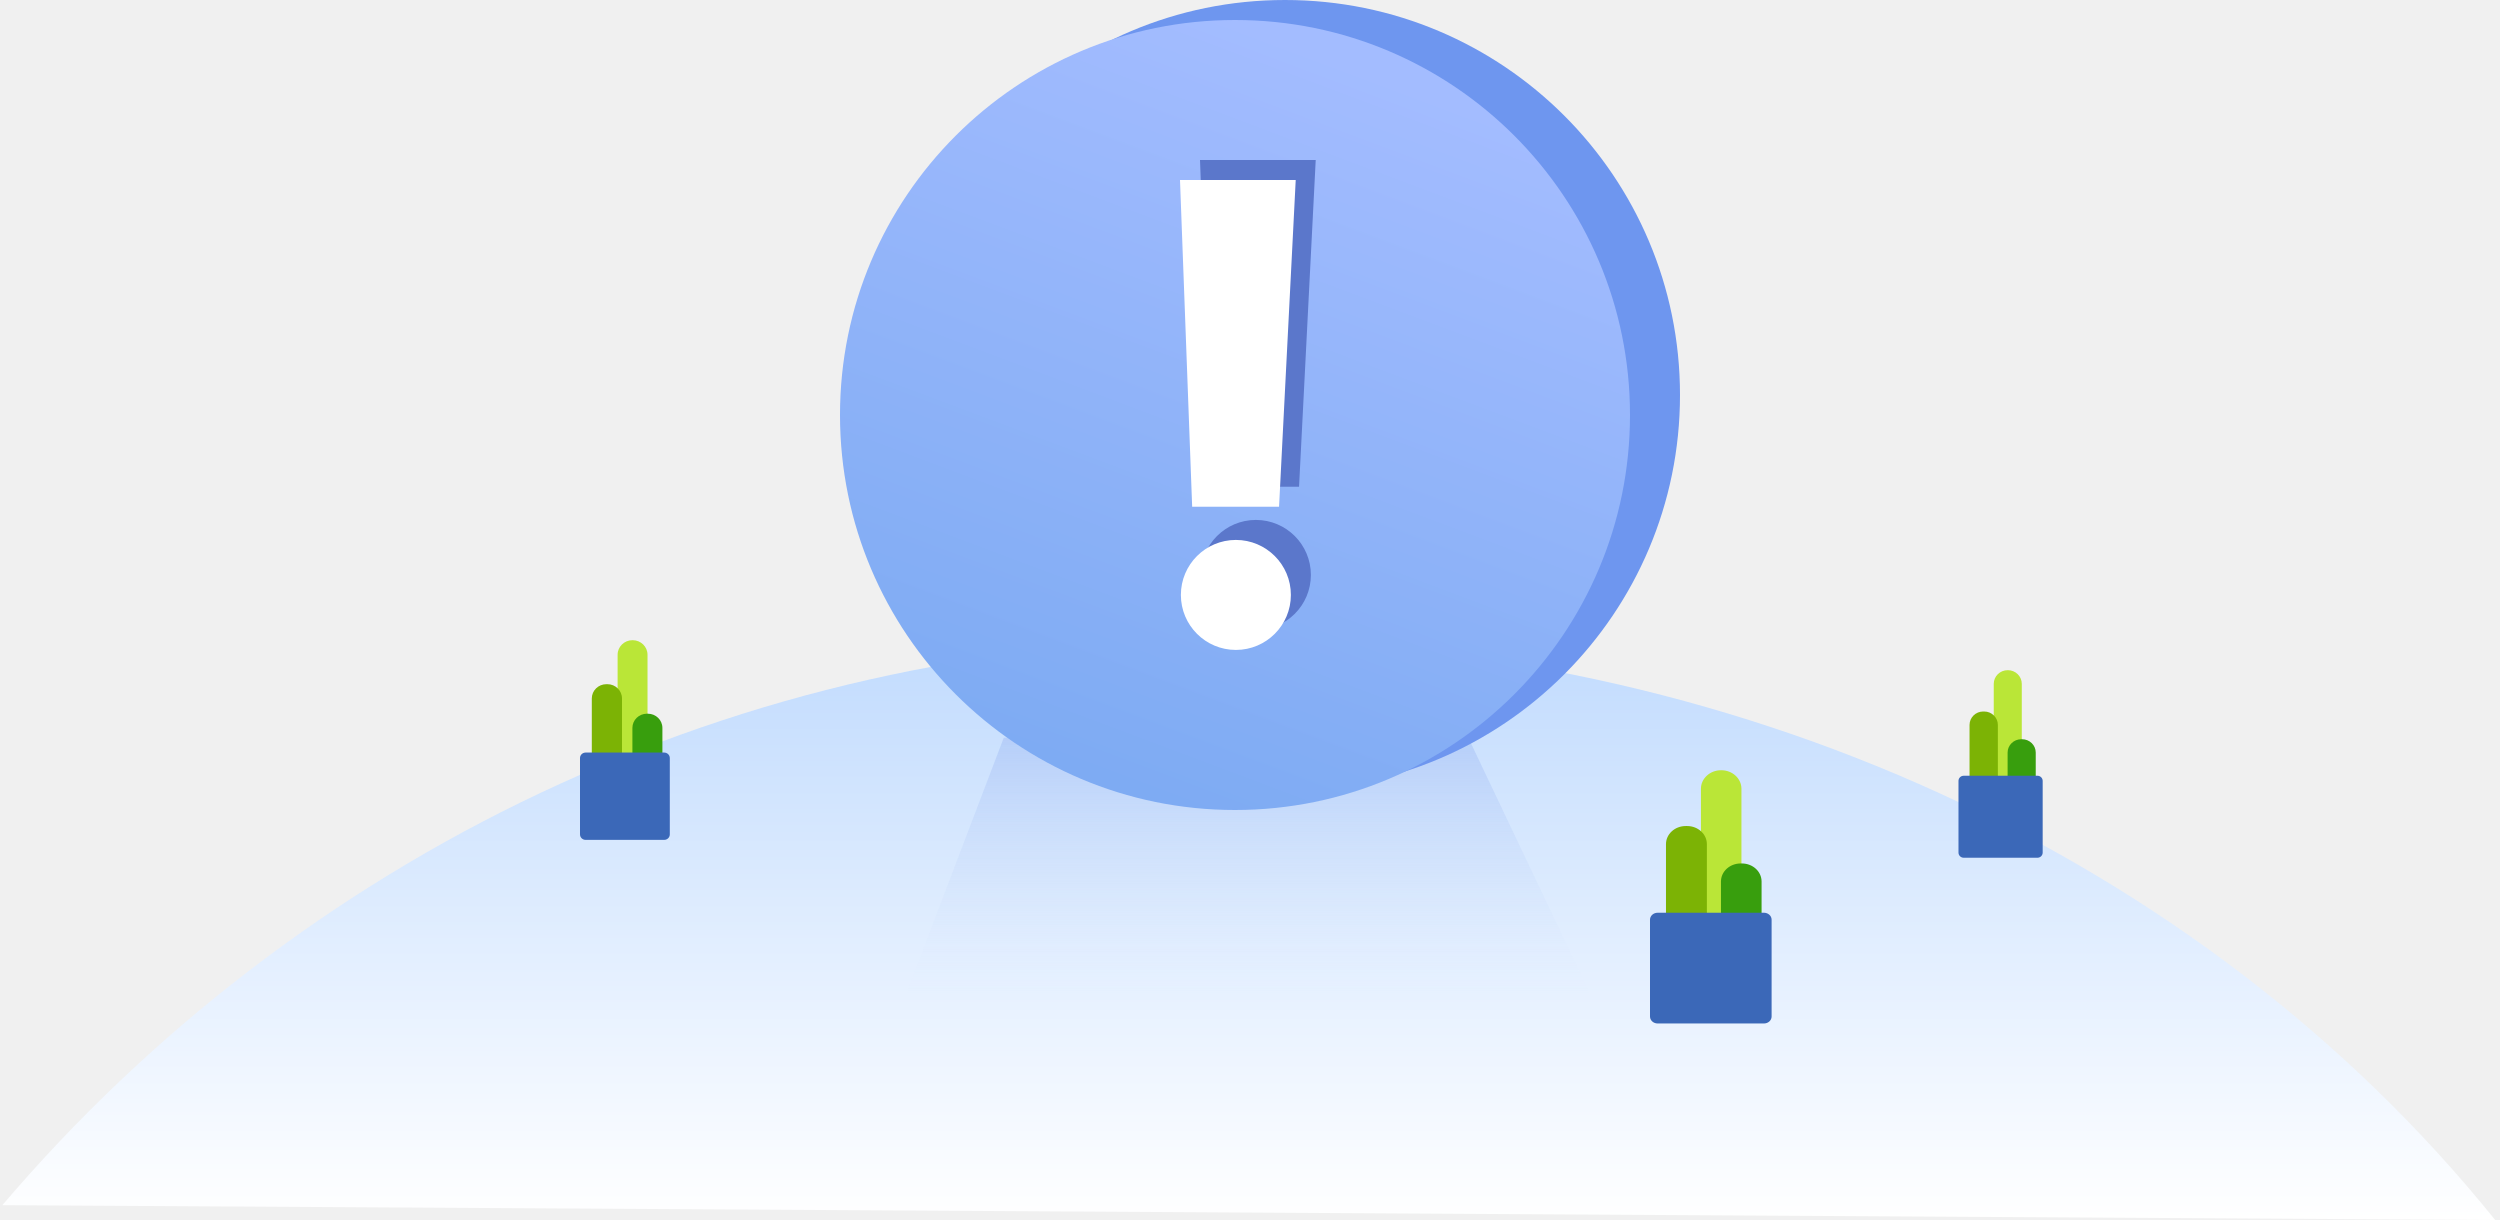
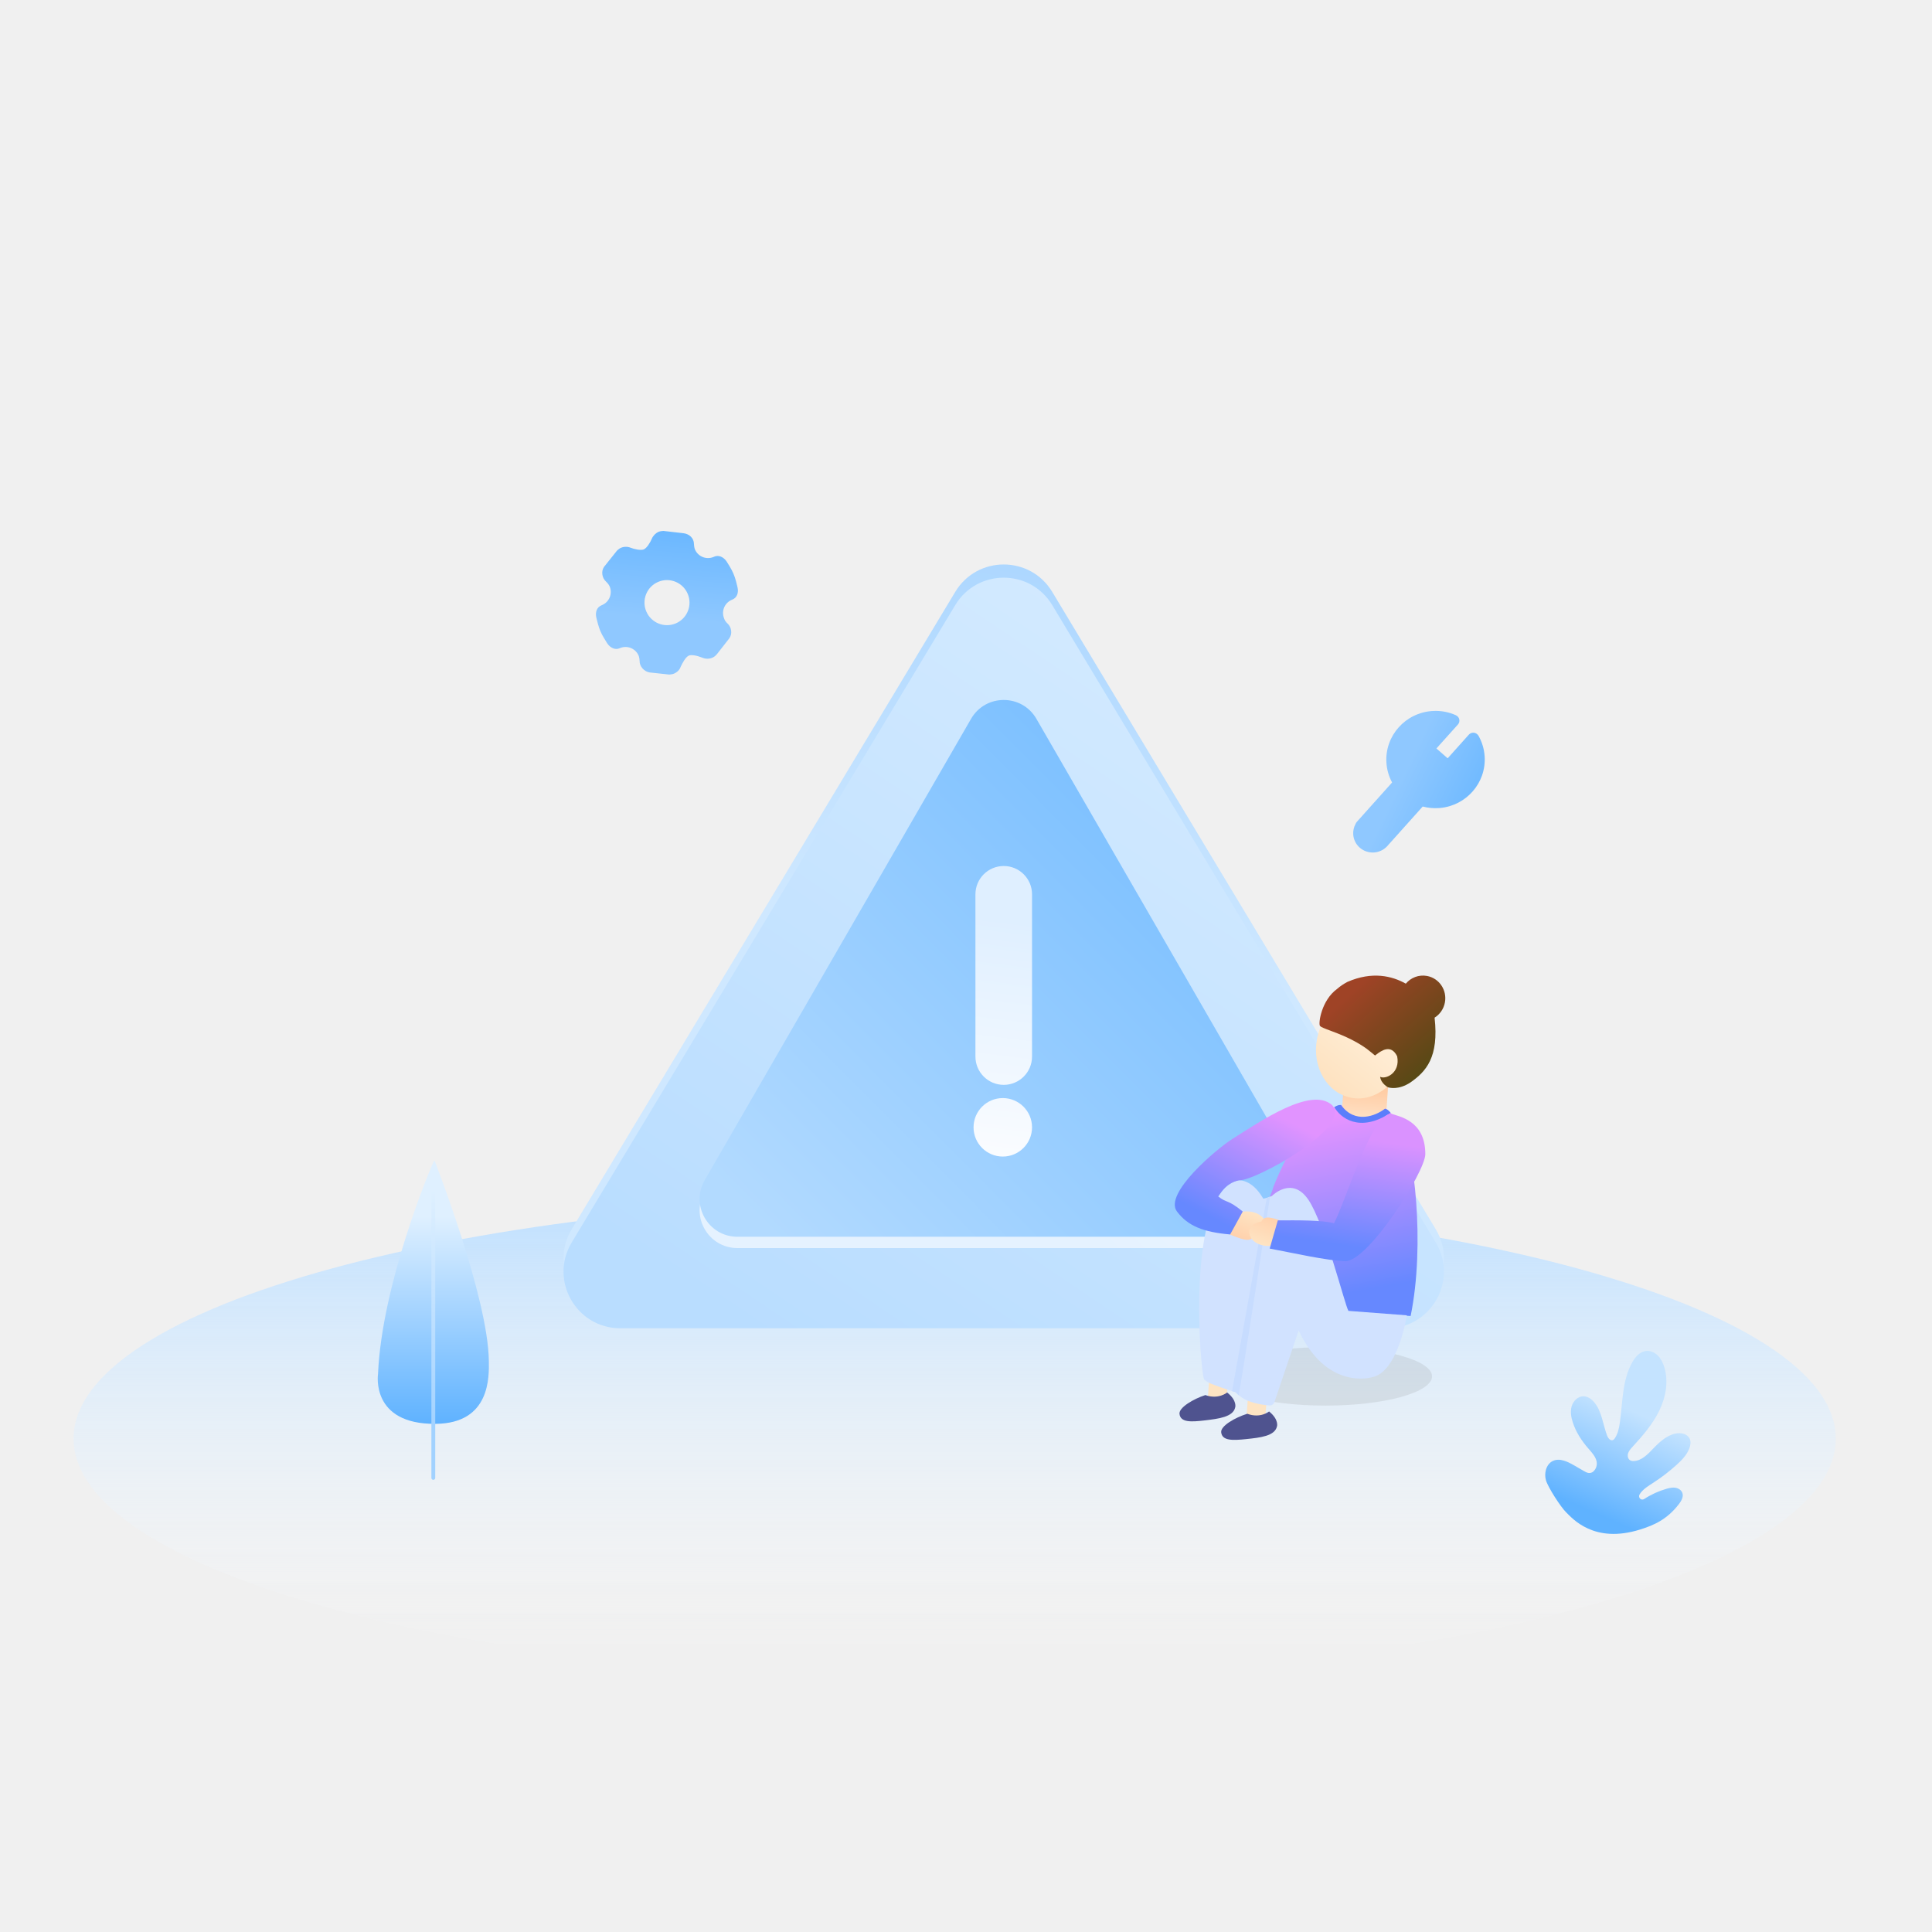
- <svg xmlns="http://www.w3.org/2000/svg" xmlns:xlink="http://www.w3.org/1999/xlink" width="250px" height="122px" viewBox="0 0 250 122" version="1.1">
+ <svg xmlns="http://www.w3.org/2000/svg" fill="none" viewBox="0 0 1024 1024" height="1024" width="1024">
+   <g clip-path="url(#clip0_1519_111664)">
+     <ellipse fill="url(#paint0_linear_1519_111664)" ry="127.5" rx="467" cy="762.5" cx="506" />
+     <path fill="url(#paint1_linear_1519_111664)" d="M230.457 615.502C230.457 615.502 230.233 614.922 229.928 615.542C227.184 621.122 202.334 681.566 200.362 728.218C200.362 728.218 196.215 755.02 230.965 754.665C259.973 754.37 259.2 729.662 259.099 721.337C258.702 687.573 230.457 615.502 230.457 615.502Z" />
+     <path fill="url(#paint2_linear_1519_111664)" d="M229.664 784.343C229.105 784.343 228.647 783.886 228.647 783.327V631.754C228.647 631.195 229.105 630.737 229.664 630.737C230.223 630.737 230.68 631.195 230.68 631.754V783.327C230.68 783.896 230.223 784.343 229.664 784.343Z" />
+     <path fill="url(#paint3_linear_1519_111664)" d="M869.35 810.661C876.541 808.4 883.517 805.446 889.874 797.176C891.178 795.482 892.404 793.311 891.689 791.283C891.151 789.757 889.594 788.778 888.013 788.529C887.424 788.442 886.827 788.426 886.234 788.48H886.228C885.316 788.574 884.415 788.754 883.536 789.015L883.285 789.089C879.09 790.299 875.093 792.13 871.425 794.524C871.093 794.738 870.698 794.833 870.306 794.792C869.914 794.75 869.548 794.576 869.266 794.296C868.984 794.017 868.804 793.649 868.754 793.252C868.704 792.855 868.789 792.453 868.993 792.111C869.367 791.491 869.803 790.911 870.292 790.38C871.015 789.613 871.807 788.916 872.657 788.299C873.788 787.462 874.994 786.715 876.174 785.951C880.562 783.116 884.719 779.929 888.605 776.42C891.378 773.913 894.091 771.131 895.409 767.607C896.015 765.986 896.291 764.117 895.568 762.547C894.376 759.968 890.999 759.245 888.237 759.78C883.398 760.721 879.532 764.32 876.104 767.908C873.261 770.889 870.075 774.189 865.99 774.372C865.294 774.439 864.594 774.296 863.977 773.963C862.812 773.247 862.512 771.588 862.927 770.271C863.343 768.953 864.304 767.901 865.231 766.89C870.623 761.021 875.928 754.916 879.429 747.725C882.93 740.534 884.481 732.044 882.048 724.409C881.335 722.177 880.263 720.005 878.591 718.383C876.919 716.762 874.575 715.745 872.28 716.056C869.153 716.473 866.798 719.15 865.213 721.915C859.768 731.401 860.101 743.025 858.567 753.891C858.138 756.933 857.514 760.053 855.728 762.557C855.563 762.798 855.35 763 855.101 763.15C853.632 764.013 852.313 762.272 851.761 760.795C849.583 754.95 849.038 748.265 845.139 743.427C843.65 741.585 841.544 740.046 839.197 740.061C836.331 740.081 833.877 742.51 833.04 745.292C832.204 748.074 832.705 751.096 833.601 753.858C835.264 758.98 838.245 763.582 841.759 767.627C843.61 769.763 845.705 771.92 846.261 774.706C846.431 775.653 846.36 776.628 846.054 777.539C845.748 778.45 845.218 779.267 844.513 779.912C844.184 780.202 843.801 780.423 843.386 780.561C842.971 780.699 842.533 780.75 842.098 780.713C841.157 780.626 840.306 780.139 839.484 779.666C839.139 779.467 838.794 779.265 838.447 779.067C837.077 778.276 835.707 777.483 834.336 776.69C830.851 774.674 826.646 772.614 823.018 774.35C821.167 775.238 819.954 776.983 819.383 778.986C818.872 780.804 818.872 782.73 819.383 784.548C820.464 788.328 827.276 798.848 830.086 801.561C833.368 804.729 844.748 818.398 869.35 810.661Z" />
+     <path fill="url(#paint4_linear_1519_111664)" d="M506.295 313.717C517.955 294.341 546.045 294.341 557.705 313.717L760.983 651.532C773.015 671.527 758.614 697 735.278 697H328.721C305.385 697 290.985 671.527 303.017 651.532L506.295 313.717Z" />
+     <path fill="url(#paint5_linear_1519_111664)" d="M506.295 320.717C517.955 301.341 546.045 301.341 557.705 320.717L760.983 658.532C773.015 678.527 758.614 704 735.278 704H328.721C305.385 704 290.985 678.527 303.017 658.532L506.295 320.717Z" />
+     <path fill="url(#paint6_linear_1519_111664)" d="M514.679 387C522.378 373.667 541.623 373.667 549.321 387L690.483 631.5C698.181 644.833 688.558 661.5 673.162 661.5H390.838C375.442 661.5 365.819 644.833 373.517 631.5L514.679 387Z" />
+     <path fill="url(#paint7_linear_1519_111664)" d="M514.679 381C522.378 367.667 541.623 367.667 549.321 381L690.483 625.5C698.181 638.833 688.558 655.5 673.162 655.5H390.838C375.442 655.5 365.819 638.833 373.517 625.5L514.679 381Z" />
+     <path fill="url(#paint8_linear_1519_111664)" d="M517 474C517 465.716 523.716 459 532 459C540.284 459 547 465.716 547 474V560C547 568.284 540.284 575 532 575C523.716 575 517 568.284 517 560V474Z" />
+     <path fill="url(#paint9_linear_1519_111664)" d="M547 597.5C547 606.06 540.06 613 531.5 613C522.94 613 516 606.06 516 597.5C516 588.94 522.94 582 531.5 582C540.06 582 547 588.94 547 597.5Z" />
+     <path fill="url(#paint10_linear_1519_111664)" d="M385.44 298.103C385.363 297.967 385.297 297.856 385.243 297.795L385.217 297.731L385.111 297.571C383.391 295.075 380.837 294.079 378.589 295.033L378.218 295.191C374.384 296.818 369.948 295.008 368.325 291.184C367.95 290.299 367.827 288.868 367.813 288.352C367.822 285.346 365.431 282.938 362.114 282.602L351.615 281.398L351.434 281.41C350.715 281.472 349.878 281.539 349.057 281.887C347.527 282.536 346.109 283.977 345.497 285.496C344.724 287.381 342.853 290.497 341.244 291.18C339.643 291.859 336.098 291.051 334.201 290.29C332.589 289.65 330.741 289.66 329.132 290.343C328.288 290.701 327.678 291.24 327.138 291.721L327.019 291.836L320.187 300.414L320.146 300.469C318.565 302.734 319.004 306.203 321.144 308.195L321.173 308.22L321.202 308.245C321.54 308.559 322.633 309.643 323.119 310.788C324.749 314.628 322.946 319.067 319.128 320.687L318.758 320.845C316.407 321.842 315.386 324.327 316.064 327.331L316.1 327.502L316.123 327.557C316.157 327.636 316.172 327.76 316.209 327.913C316.518 329.189 317.239 332.203 318.214 334.503C319.19 336.802 320.849 339.417 321.561 340.523C321.637 340.659 321.703 340.771 321.757 340.832L321.784 340.895L321.889 341.055C323.609 343.551 326.163 344.547 328.412 343.593L328.601 343.512C332.435 341.885 336.87 343.695 338.493 347.52C338.869 348.405 338.992 349.835 339.006 350.351C338.973 353.19 341.271 355.842 344.248 356.407L344.324 356.411L354.664 357.525L354.845 357.513C355.564 357.451 356.385 357.391 357.206 357.043C358.957 356.3 360.25 354.958 360.766 353.434C360.831 353.323 360.885 353.188 360.955 353.046C361.589 351.732 363.31 348.242 365.101 347.482C366.434 346.916 369.26 347.368 372.464 348.665C374.076 349.305 375.924 349.295 377.533 348.612C378.622 348.15 379.299 347.508 380.023 346.67L380.048 346.64L386.607 338.253L386.625 338.208C388.205 335.943 387.766 332.474 385.627 330.482L385.598 330.457L385.569 330.432C385.549 330.431 384.285 329.317 383.878 328.007L383.861 327.921L383.827 327.842C382.197 324.002 384 319.563 387.818 317.943L388.212 317.776C390.563 316.778 391.584 314.293 390.906 311.29L390.87 311.118L390.847 311.063C390.835 310.993 390.811 310.892 390.781 310.755C390.493 309.507 389.816 306.596 388.763 304.115C387.807 301.817 386.151 299.209 385.44 298.103V298.103ZM358.189 330.405C352.123 332.98 345.12 330.143 342.541 324.067C339.962 317.991 342.788 310.982 348.854 308.408C354.92 305.834 361.923 308.671 364.502 314.747C367.08 320.823 364.255 327.831 358.189 330.405V330.405Z" />
+     <path fill="url(#paint11_linear_1519_111664)" d="M734.806 448.932C734.915 448.842 735.017 448.744 735.109 448.633L754.064 427.474C756.712 428.177 759.527 428.476 762.421 428.301C762.574 428.291 762.726 428.282 762.879 428.265C762.94 428.261 763.001 428.265 763.062 428.262C763.116 428.258 763.177 428.255 763.23 428.244L763.23 428.251C777.207 426.979 787.742 414.946 786.896 400.996L786.896 400.988L786.895 400.981C786.651 396.957 785.481 393.21 783.611 389.914L783.603 389.914C783.603 389.907 783.595 389.9 783.594 389.892L783.572 389.908C783.409 389.623 783.194 389.356 782.927 389.122C781.632 387.988 779.655 388.108 778.506 389.39L767.288 401.912L761.332 396.697L772.731 383.997C773.879 382.715 773.76 380.76 772.466 379.627C772.223 379.414 771.952 379.241 771.661 379.115L771.675 379.091C767.924 377.402 763.705 376.567 759.3 376.834C744.923 377.706 733.964 389.94 734.826 404.154C735.058 407.981 736.125 411.56 737.835 414.737L720.108 434.526L720.1 434.519C719.847 434.777 719.611 435.049 719.391 435.335L719.089 435.671C718.802 435.992 718.587 436.361 718.457 436.748C717.567 438.37 717.114 440.254 717.234 442.231C717.577 447.878 722.489 452.179 728.2 451.832C730.78 451.676 733.083 450.597 734.806 448.932V448.932Z" />
+     <ellipse fill-opacity="0.15" fill="#7D7D7D" ry="15.5" rx="56.5" cy="729.5" cx="702.5" />
+     <path fill="url(#paint12_linear_1519_111664)" d="M712.234 574.048L735.712 575.579L734.157 599.422L710.679 597.891L712.234 574.048Z" />
+     <path fill="url(#paint13_linear_1519_111664)" d="M716.285 581.855C703.501 579.527 695.316 565.68 698.003 550.927C700.69 536.174 713.231 526.102 726.015 528.43C738.799 530.758 746.984 544.605 744.297 559.358C741.61 574.111 729.069 584.184 716.285 581.855Z" />
+     <path fill="url(#paint14_linear_1519_111664)" d="M756.31 517.268C751.982 516.48 747.768 518.18 745.101 521.361C737.826 517.273 727.319 514.686 714.126 520.44C712.106 521.525 710.251 522.755 708.665 524.167C700.456 530.144 698.677 542.287 699.583 543.699C700.001 544.351 702.025 545.109 704.966 546.21C709.904 548.06 717.427 550.878 724.273 555.788C725.873 557.043 727.313 558.182 728.484 559.185L728.484 559.185C728.485 559.186 728.486 559.186 728.486 559.187C728.487 559.185 728.488 559.183 728.489 559.181L728.502 559.172L728.522 559.157C728.611 559.252 728.698 559.347 728.783 559.442C728.967 559.313 729.189 559.143 729.442 558.95C731.86 557.107 737.184 553.048 740.528 559.866C742.286 568.762 734.385 572.248 731.501 570.73C731.961 574.36 735.695 576.308 735.695 576.308C735.676 576.293 735.717 576.304 735.815 576.33C736.626 576.547 741.312 577.797 747.519 573.745C755.841 567.935 762.729 560.416 760.361 539.389C763.133 537.649 765.2 534.773 765.838 531.27C767.032 524.713 762.766 518.444 756.31 517.268Z" clip-rule="evenodd" fill-rule="evenodd" />
+     <rect fill="#FEE4C3" transform="matrix(-0.997157 -0.0753565 -0.0753565 0.997157 671.397 741.164)" height="13.293" width="9.97" />
+     <path fill="#4F538F" d="M647.253 759.135C647.734 763.698 653.287 763.512 660.588 762.742C667.889 761.972 675.691 761.149 676.821 756.017C676.768 756.242 678.125 752.538 672.645 748.103C672.645 748.103 668.037 751.931 661.078 749.323C654.763 751.272 646.894 755.736 647.253 759.135Z" />
+     <rect fill="#FEE4C3" transform="matrix(-0.997483 -0.0709073 -0.0709073 0.997483 650.972 729.739)" height="13.293" width="9.97" />
+     <path fill="#4F538F" d="M625.16 749.411C625.701 753.967 631.251 753.707 638.541 752.841C645.832 751.974 653.623 751.049 654.685 745.903C654.635 746.128 655.943 742.406 650.404 738.045C650.404 738.045 645.847 741.933 638.854 739.417C632.566 741.449 624.757 746.017 625.16 749.411Z" />
+     <path fill="url(#paint15_linear_1519_111664)" d="M711.042 587.088C711.042 587.088 699.008 589.434 692.964 596.439C683.004 607.987 674.876 629.188 674.876 629.188C674.876 629.188 673.408 635.803 666.677 644.425C659.354 653.803 657.109 654.757 657.109 654.757C657.109 654.757 667.293 660.524 665.038 660.625C662.286 660.75 650.597 668.375 650.597 668.375L680.008 678.413C680.008 678.413 656.343 675.546 669.512 672.119C679.348 669.557 684.727 659.317 684.727 659.317L711.042 587.088Z" clip-rule="evenodd" fill-rule="evenodd" />
+     <path fill="url(#paint16_linear_1519_111664)" d="M710.883 585.605C718.424 597.55 729.528 591.903 734.138 587.586C734.686 587.672 738.436 590.211 742.699 597.338C749.358 608.471 755.496 659.317 747.667 697.499C722.135 695.72 660.038 698.618 663.702 692.472C668.282 684.789 680.115 631.185 684.348 615.044C686.033 608.619 696.965 588.457 710.883 585.605Z" />
+     <path fill="#D1E2FF" d="M745.633 697.147C745.633 697.147 741.084 727.435 727.085 729.995C727.085 729.995 703.32 737.211 688.318 705.147L675.503 743.077C675.309 743.649 674.952 744.135 674.483 744.464C674.015 744.794 673.459 744.951 672.896 744.912C672.217 744.862 671.38 744.79 670.445 744.669C668.042 744.384 665.663 743.869 663.335 743.13C660.849 742.391 658.506 741.138 656.437 739.439C655.886 738.963 655.377 738.431 654.917 737.85C654.917 737.85 654.26 737.667 653.193 737.338C652.443 737.098 651.461 736.801 650.378 736.453C648.219 735.749 645.632 734.863 643.377 733.963C641.526 733.383 639.781 732.44 638.23 731.18C636.352 728.801 627.79 631.677 656.461 625.603C656.461 625.603 663.337 624.772 669.316 634.909C669.394 635.039 669.476 635.176 669.555 635.314C669.919 635.264 670.279 635.191 670.635 635.096C672.206 634.68 674.152 633.883 674.152 633.883C674.152 633.883 684.762 623.045 693.466 635.892C702.171 648.739 712.723 691.558 714.702 694.792L745.633 697.147Z" />
+     <path fill="#C7DCFF" d="M673.139 634.209C672.159 640.621 658.204 731.454 656.526 739.471C655.929 738.997 655.379 738.467 654.884 737.887C654.884 737.887 654.168 737.709 653.007 737.389L671.378 635.089L673.139 634.209Z" />
+     <path fill="#5B7EFB" d="M707.239 586.816C707.239 586.816 709.139 585.433 710.78 585.692C718.227 595.928 729.21 591.363 734.018 587.675C734.199 587.53 735.659 587.933 737.042 589.833C720.527 600.686 710.292 592.344 707.239 586.816Z" />
+     <path fill="url(#paint17_linear_1519_111664)" d="M664.519 655.087C662.835 658.403 659.204 657.2 653.615 655.013C648.026 652.826 642.493 649.628 644.064 645.615C645.634 641.602 652.373 640.128 657.962 642.315C671.27 640.177 676.162 653.506 664.519 655.087Z" />
+     <path fill="url(#paint18_linear_1519_111664)" d="M705.896 585.601C694.736 575.98 668.452 594.032 653.062 603.741C645.117 608.753 616.613 632.568 623.827 642.134C629.598 649.787 637.739 653.053 652.005 654.286L658.697 642.134C650.425 635.413 650.459 637.919 645.636 634.115C646.514 633.406 649.19 627.064 656.76 625.579C665.038 626.108 717.52 597.225 705.896 585.601Z" />
+     <path fill="url(#paint19_linear_1519_111664)" d="M668.534 647.464C670.114 644.098 673.781 645.187 679.435 647.199C685.089 649.212 690.718 652.236 689.273 656.296C687.828 660.355 681.139 662.038 675.484 660.026C662.249 662.576 656.945 649.406 668.534 647.464Z" />
+     <path fill="url(#paint20_linear_1519_111664)" d="M755.446 611.727C755.446 593.768 741.569 591.824 737.069 590.18C734.956 590.708 732.913 592.294 731.257 594.407C722.39 605.722 712.345 638.235 707.065 648.363C700.665 646.62 687.73 646.775 677.265 646.82L672.962 661.763C685.071 664.037 703.47 668.225 713.052 668.44C725.03 668.709 755.446 621.12 755.446 611.727Z" />
+   </g>
  <defs>
-     <linearGradient x1="50%" y1="0%" x2="50%" y2="100%" id="linearGradient-1">
-       <stop stop-color="#C1DBFE" offset="0%" />
-       <stop stop-color="#FFFFFF" offset="100%" />
+     <linearGradient gradientUnits="userSpaceOnUse" y2="890" x2="506" y1="635" x1="506" id="paint0_linear_1519_111664">
+       <stop stop-color="#BDDFFF" />
+       <stop stop-opacity="0" stop-color="white" offset="0.959" />
    </linearGradient>
-     <linearGradient x1="50%" y1="0%" x2="50%" y2="100%" id="linearGradient-2">
-       <stop stop-color="#9CB8F4" stop-opacity="0.45" offset="0%" />
-       <stop stop-color="#DFEBFD" stop-opacity="0" offset="100%" />
+     <linearGradient gradientUnits="userSpaceOnUse" y2="615.257" x2="229.66" y1="754.678" x1="229.66" id="paint1_linear_1519_111664">
+       <stop stop-color="#5FB2FF" />
+       <stop stop-color="#DFF0FF" offset="0.789" />
    </linearGradient>
-     <linearGradient x1="50%" y1="0%" x2="14.52%" y2="94.498%" id="linearGradient-3">
-       <stop stop-color="#A3BCFF" offset="0%" />
-       <stop stop-color="#7CAAF2" offset="100%" />
+     <linearGradient gradientUnits="userSpaceOnUse" y2="784.347" x2="229.661" y1="630.738" x1="229.661" id="paint2_linear_1519_111664">
+       <stop stop-color="#DFF0FF" />
+       <stop stop-color="#A2D2FF" offset="0.818" />
    </linearGradient>
-     <circle id="path-4" cx="126.5" cy="69.5" r="39.5" />
-     <filter x="-3.2%" y="-5.7%" width="112.7%" height="108.9%" filterUnits="objectBoundingBox" id="filter-5">
-       <feOffset dx="5" dy="-2" in="SourceAlpha" result="shadowOffsetOuter1" />
-       <feColorMatrix values="0 0 0 0 0.431   0 0 0 0 0.588   0 0 0 0 0.937  0 0 0 1 0" type="matrix" in="shadowOffsetOuter1" />
-     </filter>
-     <polygon id="path-6" points="121 46 132.572 46 130.905 78.675 122.216 78.675" />
-     <filter x="-8.6%" y="-9.2%" width="134.6%" height="112.2%" filterUnits="objectBoundingBox" id="filter-7">
-       <feOffset dx="2" dy="-2" in="SourceAlpha" result="shadowOffsetOuter1" />
-       <feColorMatrix values="0 0 0 0 0.357   0 0 0 0 0.467   0 0 0 0 0.796  0 0 0 1 0" type="matrix" in="shadowOffsetOuter1" />
-     </filter>
-     <circle id="path-8" cx="126.588" cy="87.493" r="5.5" />
-     <filter x="-9.1%" y="-27.3%" width="136.4%" height="136.4%" filterUnits="objectBoundingBox" id="filter-9">
-       <feOffset dx="2" dy="-2" in="SourceAlpha" result="shadowOffsetOuter1" />
-       <feColorMatrix values="0 0 0 0 0.357   0 0 0 0 0.467   0 0 0 0 0.796  0 0 0 1 0" type="matrix" in="shadowOffsetOuter1" />
-     </filter>
+     <linearGradient gradientUnits="userSpaceOnUse" y2="802.968" x2="847.534" y1="720.042" x1="883.842" id="paint3_linear_1519_111664">
+       <stop stop-color="#C4E3FF" offset="0.365" />
+       <stop stop-color="#5FB2FF" offset="1" />
+     </linearGradient>
+     <linearGradient gradientUnits="userSpaceOnUse" y2="489.602" x2="463.947" y1="271" x1="506" id="paint4_linear_1519_111664">
+       <stop stop-color="#A9D5FF" />
+       <stop stop-color="#CFE8FF" offset="1" />
+     </linearGradient>
+     <linearGradient gradientUnits="userSpaceOnUse" y2="687.831" x2="308.932" y1="300" x1="570" id="paint5_linear_1519_111664">
+       <stop stop-color="#D3EAFF" />
+       <stop stop-color="#B9DDFF" offset="0.928" />
+     </linearGradient>
+     <linearGradient gradientUnits="userSpaceOnUse" y2="624.555" x2="373.587" y1="377.745" x1="621.549" id="paint6_linear_1519_111664">
+       <stop stop-color="#F1F8FF" />
+       <stop stop-color="#E5F2FF" offset="0.657" />
+     </linearGradient>
+     <linearGradient gradientUnits="userSpaceOnUse" y2="618.555" x2="373.587" y1="371.745" x1="621.549" id="paint7_linear_1519_111664">
+       <stop stop-color="#74BCFF" />
+       <stop stop-color="#B2DAFF" offset="1" />
+     </linearGradient>
+     <linearGradient gradientUnits="userSpaceOnUse" y2="613" x2="531.5" y1="489" x1="547" id="paint8_linear_1519_111664">
+       <stop stop-color="#DFEFFF" />
+       <stop stop-color="#FAFCFF" offset="1" />
+     </linearGradient>
+     <linearGradient gradientUnits="userSpaceOnUse" y2="613" x2="531.5" y1="489" x1="547" id="paint9_linear_1519_111664">
+       <stop stop-color="#DFEFFF" />
+       <stop stop-color="#FAFCFF" offset="1" />
+     </linearGradient>
+     <linearGradient gradientUnits="userSpaceOnUse" y2="351.351" x2="350.633" y1="282.798" x1="356.4" id="paint10_linear_1519_111664">
+       <stop stop-color="#6CB8FF" />
+       <stop stop-color="#8FC8FF" offset="0.657" />
+     </linearGradient>
+     <linearGradient gradientUnits="userSpaceOnUse" y2="398.97" x2="723.746" y1="427.967" x1="784.845" id="paint11_linear_1519_111664">
+       <stop stop-color="#6CB8FF" />
+       <stop stop-color="#8FC8FF" offset="0.657" />
+     </linearGradient>
+     <linearGradient gradientUnits="userSpaceOnUse" y2="598.657" x2="722.418" y1="577.895" x1="723.772" id="paint12_linear_1519_111664">
+       <stop stop-color="#FFCDA5" />
+       <stop stop-color="#FFE8D1" offset="1" />
+     </linearGradient>
+     <linearGradient gradientUnits="userSpaceOnUse" y2="574.615" x2="693.361" y1="529.078" x1="729.573" id="paint13_linear_1519_111664">
+       <stop stop-color="#FFF2DF" />
+       <stop stop-color="#FEE0BC" offset="1" />
+     </linearGradient>
+     <linearGradient gradientUnits="userSpaceOnUse" y2="570.773" x2="752.113" y1="528.549" x1="713.56" id="paint14_linear_1519_111664">
+       <stop stop-color="#9F4326" />
+       <stop stop-color="#574915" offset="1" />
+     </linearGradient>
+     <linearGradient gradientUnits="userSpaceOnUse" y2="586.252" x2="695.402" y1="689.802" x1="713.965" id="paint15_linear_1519_111664">
+       <stop stop-color="#6688FF" offset="0.04" />
+       <stop stop-color="#F094FF" offset="1" />
+     </linearGradient>
+     <linearGradient gradientUnits="userSpaceOnUse" y2="586.252" x2="695.402" y1="689.802" x1="713.965" id="paint16_linear_1519_111664">
+       <stop stop-color="#6688FF" offset="0.04" />
+       <stop stop-color="#F094FF" offset="1" />
+     </linearGradient>
+     <linearGradient gradientUnits="userSpaceOnUse" y2="655.425" x2="654.667" y1="640.871" x1="660.363" id="paint17_linear_1519_111664">
+       <stop stop-color="#FEE4C3" />
+       <stop stop-color="#FFD1AC" offset="1" />
+     </linearGradient>
+     <linearGradient gradientUnits="userSpaceOnUse" y2="568.75" x2="675.157" y1="646.005" x1="635.692" id="paint18_linear_1519_111664">
+       <stop stop-color="#6688FF" offset="0.04" />
+       <stop stop-color="#E193FF" offset="0.78" />
+     </linearGradient>
+     <linearGradient gradientUnits="userSpaceOnUse" y2="646.82" x2="678.37" y1="661.544" x1="673.129" id="paint19_linear_1519_111664">
+       <stop stop-color="#FEE4C3" />
+       <stop stop-color="#FFD1AC" offset="1" />
+     </linearGradient>
+     <linearGradient gradientUnits="userSpaceOnUse" y2="602.737" x2="715.346" y1="661.762" x1="707.005" id="paint20_linear_1519_111664">
+       <stop stop-color="#6688FF" offset="0.04" />
+       <stop stop-color="#DA92FF" offset="1" />
+     </linearGradient>
+     <clipPath id="clip0_1519_111664">
+       <rect fill="white" height="1024" width="1024" />
+     </clipPath>
  </defs>
-   <g id="2.0" stroke="none" stroke-width="1" fill="none" fill-rule="evenodd">
-     <g id="空页面" transform="translate(-58, -73)">
-       <g id="服务器错误" transform="translate(55, 45)">
-         <rect id="矩形备份-2" x="0" y="0" width="253" height="150" />
-         <path d="M252.519,150 C223.098,113.494 176.036,92 125.5,92 C76.526,92 32.675,113.935 3.236,148.516 C3.236,148.516 252.519,150 252.519,150 Z" id="椭圆形" fill="url(#linearGradient-1)" />
-         <g id="3.通用组件/彩色版/盆栽03备份-4" transform="translate(61, 92)">
-           <g id="分组">
-             <g transform="translate(3.76, 0)" fill="#BAE637" id="Fill-1">
-               <path d="M2.992,11.599 L0.001,11.599 L0.001,1.477 C0.001,0.671 0.667,0.018 1.489,0.018 L1.505,0.018 C2.326,0.018 2.992,0.671 2.992,1.477 L2.992,11.599 Z" />
-             </g>
-             <path d="M8.24,14.076 L5.24,14.076 L5.24,8.791 C5.24,8.006 5.891,7.37 6.695,7.37 L6.785,7.37 C7.589,7.37 8.24,8.006 8.24,8.791 L8.24,14.076 Z" id="Fill-3" fill="#389E0D" />
-             <path d="M4.2,11.593 L1.18,11.593 L1.18,5.847 C1.18,5.058 1.833,4.418 2.639,4.418 L2.741,4.418 C3.547,4.418 4.2,5.058 4.2,5.847 L4.2,11.593 Z" id="Fill-5" fill="#7CB305" />
-             <g transform="translate(0, 11.24145)" fill="#3B68B8" id="Fill-7">
-               <path d="M8.418,8.747 L0.562,8.747 C0.252,8.747 0,8.501 0,8.198 L0,0.565 C0,0.261 0.252,0.015 0.562,0.015 L8.418,0.015 C8.729,0.015 8.981,0.261 8.981,0.565 L8.981,8.198 C8.981,8.501 8.729,8.747 8.418,8.747" />
-             </g>
-           </g>
-         </g>
-         <g id="3.通用组件/彩色版/盆栽03备份-5" transform="translate(198, 95)">
-           <g id="分组" transform="translate(0.848485, 0)">
-             <g transform="translate(3.525, 0)" fill="#BAE637" id="Fill-1">
-               <path d="M2.805,10.895 L0.001,10.895 L0.001,1.387 C0.001,0.63 0.626,0.017 1.396,0.017 L1.411,0.017 C2.181,0.017 2.805,0.63 2.805,1.387 L2.805,10.895 Z" />
-             </g>
-             <path d="M7.725,13.222 L4.912,13.222 L4.912,8.257 C4.912,7.521 5.523,6.923 6.277,6.923 L6.361,6.923 C7.114,6.923 7.725,7.521 7.725,8.257 L7.725,13.222 Z" id="Fill-3" fill="#389E0D" />
-             <path d="M3.938,10.89 L1.106,10.89 L1.106,5.492 C1.106,4.751 1.719,4.15 2.474,4.15 L2.57,4.15 C3.325,4.15 3.938,4.751 3.938,5.492 L3.938,10.89 Z" id="Fill-5" fill="#7CB305" />
-             <g transform="translate(0, 10.55944)" fill="#3B68B8" id="Fill-7">
-               <path d="M7.892,8.216 L0.527,8.216 C0.236,8.216 0,7.985 0,7.7 L0,0.53 C0,0.245 0.236,0.014 0.527,0.014 L7.892,0.014 C8.183,0.014 8.419,0.245 8.419,0.53 L8.419,7.7 C8.419,7.985 8.183,8.216 7.892,8.216" />
-             </g>
-           </g>
-         </g>
-         <g id="3.通用组件/彩色版/盆栽03备份-6" transform="translate(168, 105)">
-           <g id="分组">
-             <g transform="translate(5.091667, 0)" fill="#BAE637" id="Fill-1">
-               <path d="M4.052,14.708 L0.002,14.708 L0.002,1.873 C0.002,0.851 0.904,0.023 2.016,0.023 L2.038,0.023 C3.15,0.023 4.052,0.851 4.052,1.873 L4.052,14.708 Z" />
-             </g>
-             <path d="M11.158,17.85 L7.096,17.85 L7.096,11.148 C7.096,10.153 7.978,9.346 9.066,9.346 L9.188,9.346 C10.276,9.346 11.158,10.153 11.158,11.148 L11.158,17.85 Z" id="Fill-3" fill="#389E0D" />
-             <path d="M5.688,14.701 L1.598,14.701 L1.598,7.414 C1.598,6.414 2.482,5.603 3.573,5.603 L3.712,5.603 C4.803,5.603 5.688,6.414 5.688,7.414 L5.688,14.701 Z" id="Fill-5" fill="#7CB305" />
-             <g transform="translate(0, 14.25524)" fill="#3B68B8" id="Fill-7">
-               <path d="M11.4,11.092 L0.761,11.092 C0.341,11.092 0,10.78 0,10.395 L0,0.716 C0,0.331 0.341,0.019 0.761,0.019 L11.4,0.019 C11.82,0.019 12.161,0.331 12.161,0.716 L12.161,10.395 C12.161,10.78 11.82,11.092 11.4,11.092" />
-             </g>
-           </g>
-         </g>
-         <polygon id="路径-46" fill="url(#linearGradient-2)" points="103.375 101.776 93.432 127.874 162.245 127.874 149.833 101.776" />
-         <g id="椭圆形">
-           <use fill="black" fill-opacity="1" filter="url(#filter-5)" xlink:href="#path-4" />
-           <use fill="url(#linearGradient-3)" fill-rule="evenodd" xlink:href="#path-4" />
-         </g>
-         <g id="路径-45">
-           <use fill="black" fill-opacity="1" filter="url(#filter-7)" xlink:href="#path-6" />
-           <use fill="#FFFFFF" fill-rule="evenodd" xlink:href="#path-6" />
-         </g>
-         <g id="椭圆形">
-           <use fill="black" fill-opacity="1" filter="url(#filter-9)" xlink:href="#path-8" />
-           <use fill="#FFFFFF" fill-rule="evenodd" xlink:href="#path-8" />
-         </g>
-       </g>
-     </g>
-   </g>
</svg>
